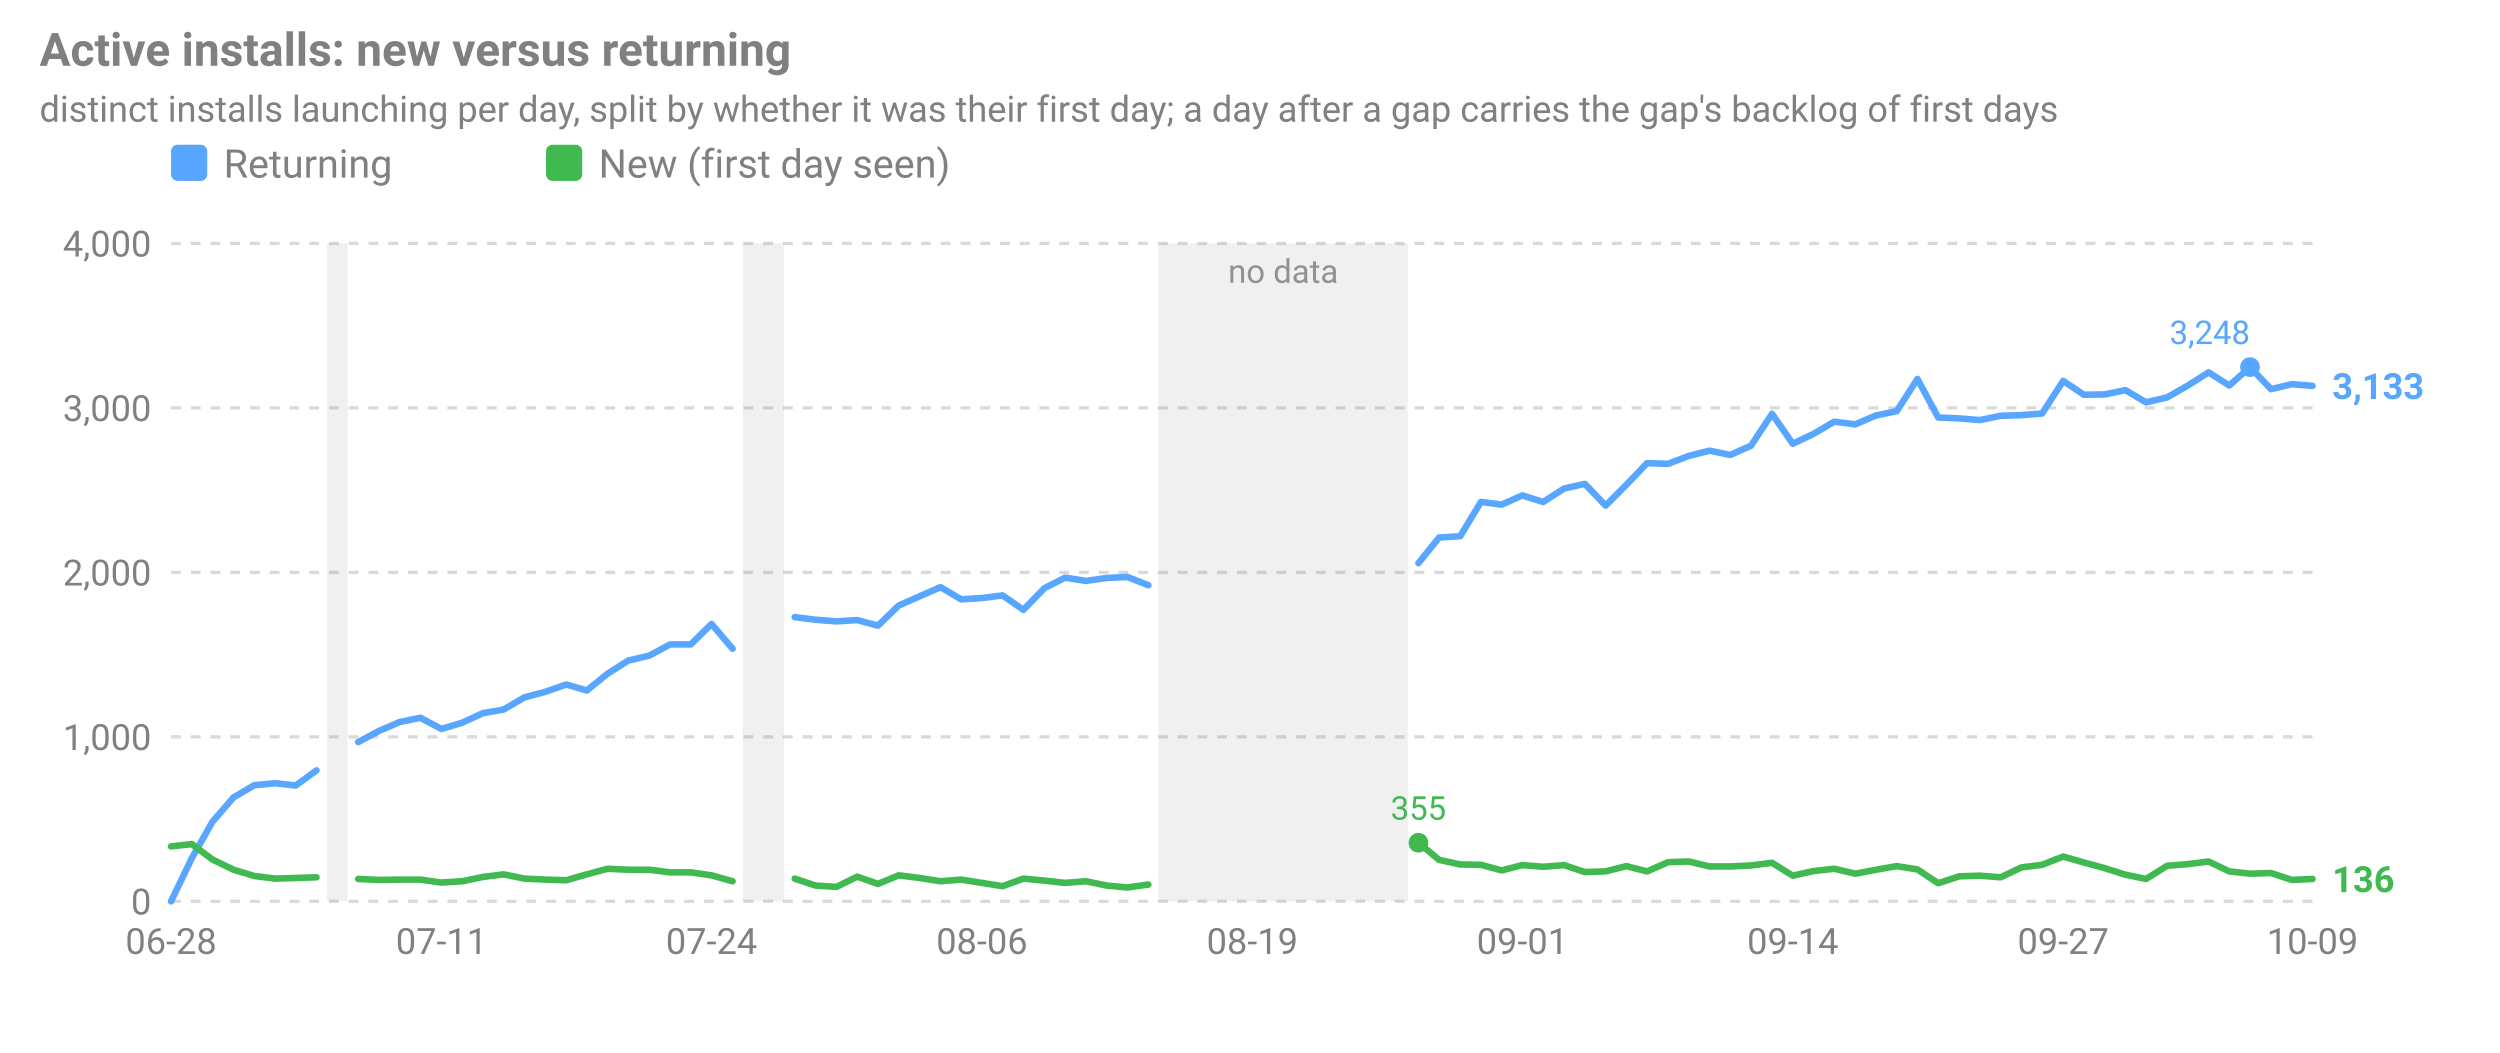
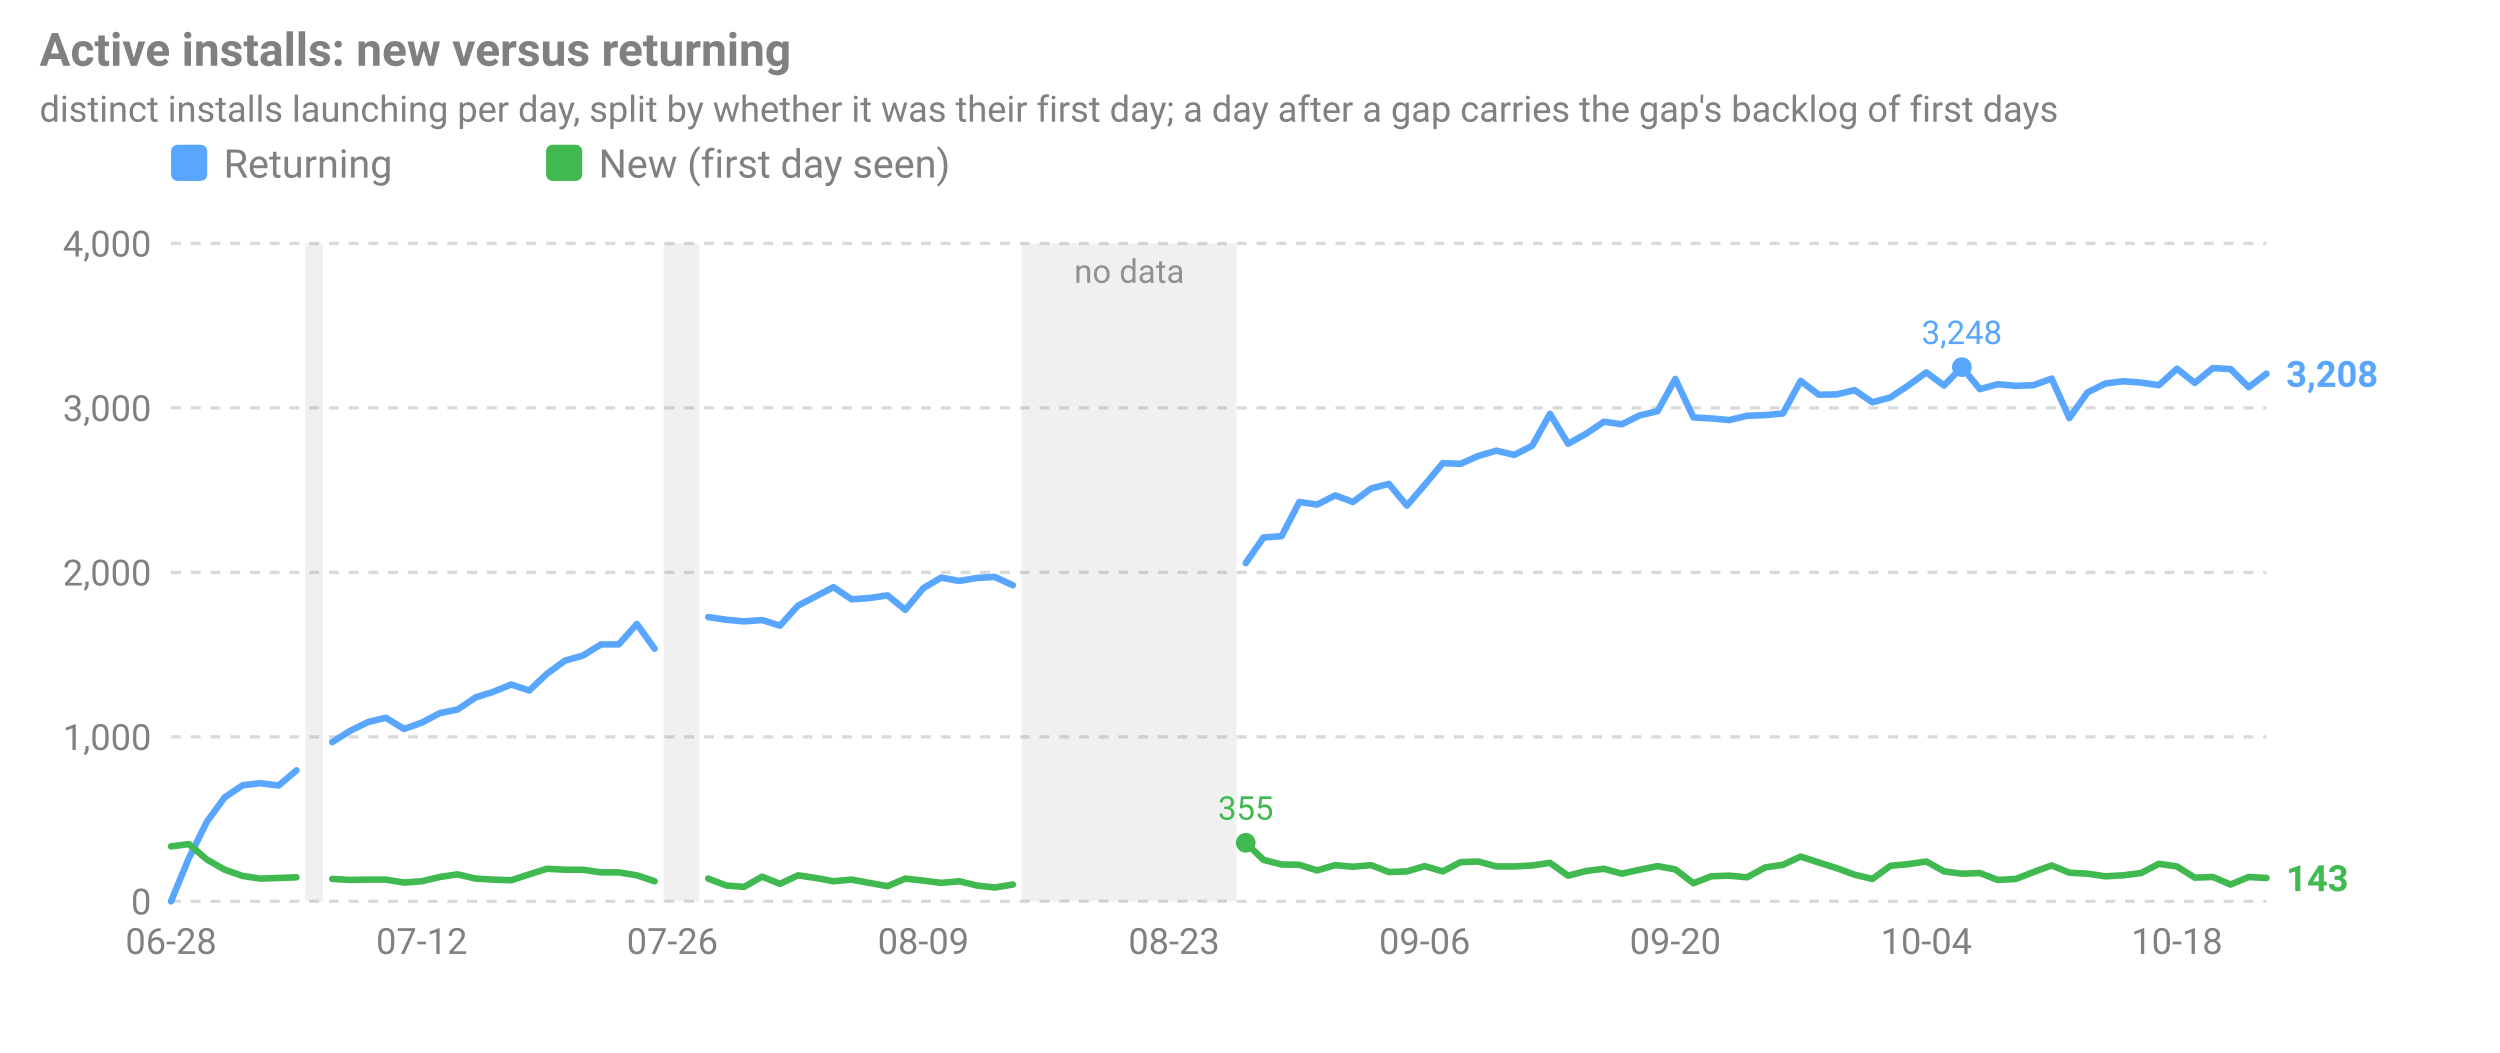
- <svg xmlns="http://www.w3.org/2000/svg" width="760" height="320" viewBox="0 0 760 320" role="img" aria-label="Active installs: new versus returning" data-chart="{&quot;bottom&quot;:274,&quot;labels&quot;:[&quot;06-28&quot;,&quot;06-29&quot;,&quot;06-30&quot;,&quot;07-01&quot;,&quot;07-02&quot;,&quot;07-03&quot;,&quot;07-04&quot;,&quot;07-05&quot;,&quot;07-06&quot;,&quot;07-07&quot;,&quot;07-08&quot;,&quot;07-09&quot;,&quot;07-10&quot;,&quot;07-11&quot;,&quot;07-12&quot;,&quot;07-13&quot;,&quot;07-14&quot;,&quot;07-15&quot;,&quot;07-16&quot;,&quot;07-17&quot;,&quot;07-18&quot;,&quot;07-19&quot;,&quot;07-20&quot;,&quot;07-21&quot;,&quot;07-22&quot;,&quot;07-23&quot;,&quot;07-24&quot;,&quot;07-25&quot;,&quot;07-26&quot;,&quot;07-27&quot;,&quot;07-28&quot;,&quot;07-29&quot;,&quot;07-30&quot;,&quot;07-31&quot;,&quot;08-01&quot;,&quot;08-02&quot;,&quot;08-03&quot;,&quot;08-04&quot;,&quot;08-05&quot;,&quot;08-06&quot;,&quot;08-07&quot;,&quot;08-08&quot;,&quot;08-09&quot;,&quot;08-10&quot;,&quot;08-11&quot;,&quot;08-12&quot;,&quot;08-13&quot;,&quot;08-14&quot;,&quot;08-15&quot;,&quot;08-16&quot;,&quot;08-17&quot;,&quot;08-18&quot;,&quot;08-19&quot;,&quot;08-20&quot;,&quot;08-21&quot;,&quot;08-22&quot;,&quot;08-23&quot;,&quot;08-24&quot;,&quot;08-25&quot;,&quot;08-26&quot;,&quot;08-27&quot;,&quot;08-28&quot;,&quot;08-29&quot;,&quot;08-30&quot;,&quot;08-31&quot;,&quot;09-01&quot;,&quot;09-02&quot;,&quot;09-03&quot;,&quot;09-04&quot;,&quot;09-05&quot;,&quot;09-06&quot;,&quot;09-07&quot;,&quot;09-08&quot;,&quot;09-09&quot;,&quot;09-10&quot;,&quot;09-11&quot;,&quot;09-12&quot;,&quot;09-13&quot;,&quot;09-14&quot;,&quot;09-15&quot;,&quot;09-16&quot;,&quot;09-17&quot;,&quot;09-18&quot;,&quot;09-19&quot;,&quot;09-20&quot;,&quot;09-21&quot;,&quot;09-22&quot;,&quot;09-23&quot;,&quot;09-24&quot;,&quot;09-25&quot;,&quot;09-26&quot;,&quot;09-27&quot;,&quot;09-28&quot;,&quot;09-29&quot;,&quot;09-30&quot;,&quot;10-01&quot;,&quot;10-02&quot;,&quot;10-03&quot;,&quot;10-04&quot;,&quot;10-05&quot;,&quot;10-06&quot;,&quot;10-07&quot;,&quot;10-08&quot;,&quot;10-09&quot;],&quot;series&quot;:[{&quot;color&quot;:&quot;#58a6ff&quot;,&quot;name&quot;:&quot;Returning&quot;,&quot;values&quot;:[&quot;0&quot;,&quot;261&quot;,&quot;485&quot;,&quot;631&quot;,&quot;706&quot;,&quot;719&quot;,&quot;703&quot;,&quot;796&quot;,null,&quot;968&quot;,&quot;1,037&quot;,&quot;1,090&quot;,&quot;1,117&quot;,&quot;1,048&quot;,&quot;1,086&quot;,&quot;1,144&quot;,&quot;1,166&quot;,&quot;1,240&quot;,&quot;1,273&quot;,&quot;1,318&quot;,&quot;1,281&quot;,&quot;1,385&quot;,&quot;1,463&quot;,&quot;1,494&quot;,&quot;1,561&quot;,&quot;1,562&quot;,&quot;1,686&quot;,&quot;1,535&quot;,null,null,&quot;1,727&quot;,&quot;1,711&quot;,&quot;1,702&quot;,&quot;1,710&quot;,&quot;1,676&quot;,&quot;1,798&quot;,&quot;1,854&quot;,&quot;1,910&quot;,&quot;1,835&quot;,&quot;1,844&quot;,&quot;1,860&quot;,&quot;1,771&quot;,&quot;1,904&quot;,&quot;1,968&quot;,&quot;1,947&quot;,&quot;1,966&quot;,&quot;1,972&quot;,&quot;1,922&quot;,null,null,null,null,null,null,null,null,null,null,null,null,&quot;2,057&quot;,&quot;2,212&quot;,&quot;2,220&quot;,&quot;2,429&quot;,&quot;2,411&quot;,&quot;2,469&quot;,&quot;2,429&quot;,&quot;2,510&quot;,&quot;2,538&quot;,&quot;2,407&quot;,&quot;2,533&quot;,&quot;2,664&quot;,&quot;2,660&quot;,&quot;2,708&quot;,&quot;2,740&quot;,&quot;2,714&quot;,&quot;2,771&quot;,&quot;2,965&quot;,&quot;2,781&quot;,&quot;2,842&quot;,&quot;2,915&quot;,&quot;2,901&quot;,&quot;2,953&quot;,&quot;2,981&quot;,&quot;3,176&quot;,&quot;2,942&quot;,&quot;2,937&quot;,&quot;2,927&quot;,&quot;2,951&quot;,&quot;2,955&quot;,&quot;2,967&quot;,&quot;3,164&quot;,&quot;3,080&quot;,&quot;3,082&quot;,&quot;3,108&quot;,&quot;3,034&quot;,&quot;3,065&quot;,&quot;3,135&quot;,&quot;3,217&quot;,&quot;3,137&quot;,&quot;3,248&quot;,&quot;3,113&quot;,&quot;3,144&quot;,&quot;3,133&quot;],&quot;y&quot;:[274.0,260.9,249.8,242.4,238.7,238.1,238.8,234.2,null,225.6,222.2,219.5,218.2,221.6,219.7,216.8,215.7,212.0,210.3,208.1,209.9,204.8,200.8,199.3,195.9,195.9,189.7,197.2,null,null,187.6,188.4,188.9,188.5,190.2,184.1,181.3,178.5,182.2,181.8,181.0,185.4,178.8,175.6,176.6,175.7,175.4,177.9,null,null,null,null,null,null,null,null,null,null,null,null,171.2,163.4,163.0,152.6,153.4,150.6,152.6,148.5,147.1,153.7,147.4,140.8,141.0,138.6,137.0,138.3,135.5,125.8,134.9,131.9,128.2,129.0,126.3,125.0,115.2,126.9,127.2,127.7,126.4,126.2,125.7,115.8,120.0,119.9,118.6,122.3,120.8,117.2,113.2,117.2,111.6,118.3,116.8,117.3]},{&quot;color&quot;:&quot;#3fb950&quot;,&quot;name&quot;:&quot;New (first day seen)&quot;,&quot;values&quot;:[&quot;334&quot;,&quot;348&quot;,&quot;254&quot;,&quot;191&quot;,&quot;154&quot;,&quot;138&quot;,&quot;143&quot;,&quot;146&quot;,null,&quot;136&quot;,&quot;130&quot;,&quot;132&quot;,&quot;132&quot;,&quot;114&quot;,&quot;121&quot;,&quot;148&quot;,&quot;164&quot;,&quot;138&quot;,&quot;132&quot;,&quot;128&quot;,&quot;164&quot;,&quot;198&quot;,&quot;193&quot;,&quot;192&quot;,&quot;175&quot;,&quot;176&quot;,&quot;157&quot;,&quot;123&quot;,null,null,&quot;138&quot;,&quot;95&quot;,&quot;89&quot;,&quot;150&quot;,&quot;106&quot;,&quot;158&quot;,&quot;142&quot;,&quot;121&quot;,&quot;131&quot;,&quot;112&quot;,&quot;92&quot;,&quot;139&quot;,&quot;126&quot;,&quot;111&quot;,&quot;122&quot;,&quot;96&quot;,&quot;84&quot;,&quot;103&quot;,null,null,null,null,null,null,null,null,null,null,null,null,&quot;355&quot;,&quot;253&quot;,&quot;225&quot;,&quot;222&quot;,&quot;187&quot;,&quot;220&quot;,&quot;210&quot;,&quot;220&quot;,&quot;179&quot;,&quot;181&quot;,&quot;214&quot;,&quot;183&quot;,&quot;237&quot;,&quot;241&quot;,&quot;211&quot;,&quot;213&quot;,&quot;217&quot;,&quot;234&quot;,&quot;155&quot;,&quot;184&quot;,&quot;199&quot;,&quot;168&quot;,&quot;191&quot;,&quot;214&quot;,&quot;194&quot;,&quot;110&quot;,&quot;151&quot;,&quot;156&quot;,&quot;146&quot;,&quot;206&quot;,&quot;223&quot;,&quot;273&quot;,&quot;236&quot;,&quot;203&quot;,&quot;161&quot;,&quot;136&quot;,&quot;216&quot;,&quot;226&quot;,&quot;243&quot;,&quot;182&quot;,&quot;168&quot;,&quot;171&quot;,&quot;130&quot;,&quot;136&quot;],&quot;y&quot;:[257.3,256.6,261.3,264.4,266.3,267.1,266.9,266.7,null,267.2,267.5,267.4,267.4,268.3,267.9,266.6,265.8,267.1,267.4,267.6,265.8,264.1,264.4,264.4,265.2,265.2,266.1,267.9,null,null,267.1,269.2,269.6,266.5,268.7,266.1,266.9,267.9,267.4,268.4,269.4,267.1,267.7,268.4,267.9,269.2,269.8,268.9,null,null,null,null,null,null,null,null,null,null,null,null,256.2,261.4,262.8,262.9,264.6,263.0,263.5,263.0,265.1,264.9,263.3,264.9,262.1,261.9,263.4,263.4,263.1,262.3,266.2,264.8,264.1,265.6,264.4,263.3,264.3,268.5,266.4,266.2,266.7,263.7,262.9,260.4,262.2,263.9,265.9,267.2,263.2,262.7,261.9,264.9,265.6,265.4,267.5,267.2]}],&quot;top&quot;:74,&quot;type&quot;:&quot;lines&quot;,&quot;x&quot;:[52.0,58.3,64.6,71.0,77.3,83.6,89.9,96.2,102.6,108.9,115.2,121.5,127.8,134.2,140.5,146.8,153.1,159.4,165.8,172.1,178.4,184.7,191.0,197.4,203.7,210.0,216.3,222.7,229.0,235.3,241.6,247.9,254.3,260.6,266.9,273.2,279.5,285.9,292.2,298.5,304.8,311.1,317.5,323.8,330.1,336.4,342.7,349.1,355.4,361.7,368.0,374.3,380.7,387.0,393.3,399.6,405.9,412.3,418.6,424.9,431.2,437.5,443.9,450.2,456.5,462.8,469.1,475.5,481.8,488.1,494.4,500.7,507.1,513.4,519.7,526.0,532.3,538.7,545.0,551.3,557.6,564.0,570.3,576.6,582.9,589.2,595.6,601.9,608.2,614.5,620.8,627.2,633.5,639.8,646.1,652.4,658.8,665.1,671.4,677.7,684.0,690.4,696.7,703.0]}">
+ <svg xmlns="http://www.w3.org/2000/svg" width="760" height="320" viewBox="0 0 760 320" role="img" aria-label="Active installs: new versus returning" data-chart="{&quot;bottom&quot;:274,&quot;labels&quot;:[&quot;06-28&quot;,&quot;06-29&quot;,&quot;06-30&quot;,&quot;07-01&quot;,&quot;07-02&quot;,&quot;07-03&quot;,&quot;07-04&quot;,&quot;07-05&quot;,&quot;07-06&quot;,&quot;07-07&quot;,&quot;07-08&quot;,&quot;07-09&quot;,&quot;07-10&quot;,&quot;07-11&quot;,&quot;07-12&quot;,&quot;07-13&quot;,&quot;07-14&quot;,&quot;07-15&quot;,&quot;07-16&quot;,&quot;07-17&quot;,&quot;07-18&quot;,&quot;07-19&quot;,&quot;07-20&quot;,&quot;07-21&quot;,&quot;07-22&quot;,&quot;07-23&quot;,&quot;07-24&quot;,&quot;07-25&quot;,&quot;07-26&quot;,&quot;07-27&quot;,&quot;07-28&quot;,&quot;07-29&quot;,&quot;07-30&quot;,&quot;07-31&quot;,&quot;08-01&quot;,&quot;08-02&quot;,&quot;08-03&quot;,&quot;08-04&quot;,&quot;08-05&quot;,&quot;08-06&quot;,&quot;08-07&quot;,&quot;08-08&quot;,&quot;08-09&quot;,&quot;08-10&quot;,&quot;08-11&quot;,&quot;08-12&quot;,&quot;08-13&quot;,&quot;08-14&quot;,&quot;08-15&quot;,&quot;08-16&quot;,&quot;08-17&quot;,&quot;08-18&quot;,&quot;08-19&quot;,&quot;08-20&quot;,&quot;08-21&quot;,&quot;08-22&quot;,&quot;08-23&quot;,&quot;08-24&quot;,&quot;08-25&quot;,&quot;08-26&quot;,&quot;08-27&quot;,&quot;08-28&quot;,&quot;08-29&quot;,&quot;08-30&quot;,&quot;08-31&quot;,&quot;09-01&quot;,&quot;09-02&quot;,&quot;09-03&quot;,&quot;09-04&quot;,&quot;09-05&quot;,&quot;09-06&quot;,&quot;09-07&quot;,&quot;09-08&quot;,&quot;09-09&quot;,&quot;09-10&quot;,&quot;09-11&quot;,&quot;09-12&quot;,&quot;09-13&quot;,&quot;09-14&quot;,&quot;09-15&quot;,&quot;09-16&quot;,&quot;09-17&quot;,&quot;09-18&quot;,&quot;09-19&quot;,&quot;09-20&quot;,&quot;09-21&quot;,&quot;09-22&quot;,&quot;09-23&quot;,&quot;09-24&quot;,&quot;09-25&quot;,&quot;09-26&quot;,&quot;09-27&quot;,&quot;09-28&quot;,&quot;09-29&quot;,&quot;09-30&quot;,&quot;10-01&quot;,&quot;10-02&quot;,&quot;10-03&quot;,&quot;10-04&quot;,&quot;10-05&quot;,&quot;10-06&quot;,&quot;10-07&quot;,&quot;10-08&quot;,&quot;10-09&quot;,&quot;10-10&quot;,&quot;10-11&quot;,&quot;10-12&quot;,&quot;10-13&quot;,&quot;10-14&quot;,&quot;10-15&quot;,&quot;10-16&quot;,&quot;10-17&quot;,&quot;10-18&quot;,&quot;10-19&quot;,&quot;10-20&quot;,&quot;10-21&quot;,&quot;10-22&quot;,&quot;10-23&quot;],&quot;series&quot;:[{&quot;color&quot;:&quot;#58a6ff&quot;,&quot;name&quot;:&quot;Returning&quot;,&quot;values&quot;:[&quot;0&quot;,&quot;261&quot;,&quot;485&quot;,&quot;631&quot;,&quot;706&quot;,&quot;719&quot;,&quot;703&quot;,&quot;796&quot;,null,&quot;968&quot;,&quot;1,037&quot;,&quot;1,090&quot;,&quot;1,117&quot;,&quot;1,048&quot;,&quot;1,086&quot;,&quot;1,144&quot;,&quot;1,166&quot;,&quot;1,240&quot;,&quot;1,273&quot;,&quot;1,318&quot;,&quot;1,281&quot;,&quot;1,385&quot;,&quot;1,463&quot;,&quot;1,494&quot;,&quot;1,561&quot;,&quot;1,562&quot;,&quot;1,686&quot;,&quot;1,535&quot;,null,null,&quot;1,727&quot;,&quot;1,711&quot;,&quot;1,702&quot;,&quot;1,710&quot;,&quot;1,676&quot;,&quot;1,798&quot;,&quot;1,854&quot;,&quot;1,910&quot;,&quot;1,835&quot;,&quot;1,844&quot;,&quot;1,860&quot;,&quot;1,771&quot;,&quot;1,904&quot;,&quot;1,968&quot;,&quot;1,947&quot;,&quot;1,966&quot;,&quot;1,972&quot;,&quot;1,922&quot;,null,null,null,null,null,null,null,null,null,null,null,null,&quot;2,057&quot;,&quot;2,212&quot;,&quot;2,220&quot;,&quot;2,429&quot;,&quot;2,411&quot;,&quot;2,469&quot;,&quot;2,429&quot;,&quot;2,510&quot;,&quot;2,538&quot;,&quot;2,407&quot;,&quot;2,533&quot;,&quot;2,664&quot;,&quot;2,660&quot;,&quot;2,708&quot;,&quot;2,740&quot;,&quot;2,714&quot;,&quot;2,771&quot;,&quot;2,965&quot;,&quot;2,781&quot;,&quot;2,842&quot;,&quot;2,915&quot;,&quot;2,901&quot;,&quot;2,953&quot;,&quot;2,981&quot;,&quot;3,176&quot;,&quot;2,942&quot;,&quot;2,937&quot;,&quot;2,927&quot;,&quot;2,951&quot;,&quot;2,955&quot;,&quot;2,967&quot;,&quot;3,164&quot;,&quot;3,080&quot;,&quot;3,082&quot;,&quot;3,108&quot;,&quot;3,034&quot;,&quot;3,065&quot;,&quot;3,135&quot;,&quot;3,217&quot;,&quot;3,137&quot;,&quot;3,248&quot;,&quot;3,113&quot;,&quot;3,144&quot;,&quot;3,133&quot;,&quot;3,138&quot;,&quot;3,178&quot;,&quot;2,939&quot;,&quot;3,093&quot;,&quot;3,148&quot;,&quot;3,161&quot;,&quot;3,154&quot;,&quot;3,138&quot;,&quot;3,238&quot;,&quot;3,152&quot;,&quot;3,241&quot;,&quot;3,235&quot;,&quot;3,126&quot;,&quot;3,208&quot;],&quot;y&quot;:[274.0,260.9,249.8,242.4,238.7,238.1,238.8,234.2,null,225.6,222.2,219.5,218.2,221.6,219.7,216.8,215.7,212.0,210.3,208.1,209.9,204.8,200.8,199.3,195.9,195.9,189.7,197.2,null,null,187.6,188.4,188.9,188.5,190.2,184.1,181.3,178.5,182.2,181.8,181.0,185.4,178.8,175.6,176.6,175.7,175.4,177.9,null,null,null,null,null,null,null,null,null,null,null,null,171.2,163.4,163.0,152.6,153.4,150.6,152.6,148.5,147.1,153.7,147.4,140.8,141.0,138.6,137.0,138.3,135.5,125.8,134.9,131.9,128.2,129.0,126.3,125.0,115.2,126.9,127.2,127.7,126.4,126.2,125.7,115.8,120.0,119.9,118.6,122.3,120.8,117.2,113.2,117.2,111.6,118.3,116.8,117.3,117.1,115.1,127.1,119.3,116.6,115.9,116.3,117.1,112.1,116.4,111.9,112.2,117.7,113.6]},{&quot;color&quot;:&quot;#3fb950&quot;,&quot;name&quot;:&quot;New (first day seen)&quot;,&quot;values&quot;:[&quot;334&quot;,&quot;348&quot;,&quot;254&quot;,&quot;191&quot;,&quot;154&quot;,&quot;138&quot;,&quot;143&quot;,&quot;146&quot;,null,&quot;136&quot;,&quot;130&quot;,&quot;132&quot;,&quot;132&quot;,&quot;114&quot;,&quot;121&quot;,&quot;148&quot;,&quot;164&quot;,&quot;138&quot;,&quot;132&quot;,&quot;128&quot;,&quot;164&quot;,&quot;198&quot;,&quot;193&quot;,&quot;192&quot;,&quot;175&quot;,&quot;176&quot;,&quot;157&quot;,&quot;123&quot;,null,null,&quot;138&quot;,&quot;95&quot;,&quot;89&quot;,&quot;150&quot;,&quot;106&quot;,&quot;158&quot;,&quot;142&quot;,&quot;121&quot;,&quot;131&quot;,&quot;112&quot;,&quot;92&quot;,&quot;139&quot;,&quot;126&quot;,&quot;111&quot;,&quot;122&quot;,&quot;96&quot;,&quot;84&quot;,&quot;103&quot;,null,null,null,null,null,null,null,null,null,null,null,null,&quot;355&quot;,&quot;253&quot;,&quot;225&quot;,&quot;222&quot;,&quot;187&quot;,&quot;220&quot;,&quot;210&quot;,&quot;220&quot;,&quot;179&quot;,&quot;181&quot;,&quot;214&quot;,&quot;183&quot;,&quot;237&quot;,&quot;241&quot;,&quot;211&quot;,&quot;213&quot;,&quot;217&quot;,&quot;234&quot;,&quot;155&quot;,&quot;184&quot;,&quot;199&quot;,&quot;168&quot;,&quot;191&quot;,&quot;214&quot;,&quot;194&quot;,&quot;110&quot;,&quot;151&quot;,&quot;156&quot;,&quot;146&quot;,&quot;206&quot;,&quot;223&quot;,&quot;273&quot;,&quot;236&quot;,&quot;203&quot;,&quot;161&quot;,&quot;136&quot;,&quot;216&quot;,&quot;226&quot;,&quot;243&quot;,&quot;182&quot;,&quot;168&quot;,&quot;171&quot;,&quot;130&quot;,&quot;136&quot;,&quot;177&quot;,&quot;217&quot;,&quot;174&quot;,&quot;168&quot;,&quot;151&quot;,&quot;157&quot;,&quot;172&quot;,&quot;228&quot;,&quot;213&quot;,&quot;144&quot;,&quot;148&quot;,&quot;103&quot;,&quot;147&quot;,&quot;143&quot;],&quot;y&quot;:[257.3,256.6,261.3,264.4,266.3,267.1,266.9,266.7,null,267.2,267.5,267.4,267.4,268.3,267.9,266.6,265.8,267.1,267.4,267.6,265.8,264.1,264.4,264.4,265.2,265.2,266.1,267.9,null,null,267.1,269.2,269.6,266.5,268.7,266.1,266.9,267.9,267.4,268.4,269.4,267.1,267.7,268.4,267.9,269.2,269.8,268.9,null,null,null,null,null,null,null,null,null,null,null,null,256.2,261.4,262.8,262.9,264.6,263.0,263.5,263.0,265.1,264.9,263.3,264.9,262.1,261.9,263.4,263.4,263.1,262.3,266.2,264.8,264.1,265.6,264.4,263.3,264.3,268.5,266.4,266.2,266.7,263.7,262.9,260.4,262.2,263.9,265.9,267.2,263.2,262.7,261.9,264.9,265.6,265.4,267.5,267.2,265.1,263.1,265.3,265.6,266.4,266.1,265.4,262.6,263.4,266.8,266.6,268.9,266.6,266.9]}],&quot;top&quot;:74,&quot;type&quot;:&quot;lines&quot;,&quot;x&quot;:[52.0,57.4,62.9,68.3,73.8,79.2,84.7,90.1,95.6,101.0,106.4,111.9,117.3,122.8,128.2,133.7,139.1,144.6,150.0,155.4,160.9,166.3,171.8,177.2,182.7,188.1,193.6,199.0,204.4,209.9,215.3,220.8,226.2,231.7,237.1,242.6,248.0,253.4,258.9,264.3,269.8,275.2,280.7,286.1,291.6,297.0,302.4,307.9,313.3,318.8,324.2,329.7,335.1,340.6,346.0,351.4,356.9,362.3,367.8,373.2,378.7,384.1,389.6,395.0,400.4,405.9,411.3,416.8,422.2,427.7,433.1,438.6,444.0,449.4,454.9,460.3,465.8,471.2,476.7,482.1,487.6,493.0,498.4,503.9,509.3,514.8,520.2,525.7,531.1,536.6,542.0,547.4,552.9,558.3,563.8,569.2,574.7,580.1,585.6,591.0,596.4,601.9,607.3,612.8,618.2,623.7,629.1,634.6,640.0,645.4,650.9,656.3,661.8,667.2,672.7,678.1,683.6,689.0]}">
  <style>
  text{font-family:-apple-system,BlinkMacSystemFont,'Segoe UI',Roboto,Helvetica,Arial,sans-serif}
  .grid{stroke:#808080;stroke-opacity:.3;stroke-width:1}
  .axis{stroke:#808080;stroke-width:1}
  .lbl{fill:#808080;font-size:12px}
  .val{fill:#808080;font-size:12px;font-weight:600}
  .title{fill:#808080;font-size:14px;font-weight:700}
  .sub{fill:#808080;font-size:11px}
  .gap{fill:#808080;opacity:.12}
  .gaplbl{fill:#808080;font-size:10px;opacity:.85}
  .ico{fill:#808080}
  .t1{fill:#e3b341}
  .t2{fill:#d29922}
  .t3{fill:#b7860b}
  .t4{fill:#946f0f}
</style>
  <text x="12" y="20" class="title">Active installs: new versus returning</text>
  <text x="12" y="37" class="sub">distinct installs launching per day, split by whether it was their first day; a day after a gap carries the gap's backlog of first days</text>
-   <rect x="99.4" y="74" width="6.3" height="200" class="gap" />
-   <rect x="225.8" y="74" width="12.6" height="200" class="gap" />
-   <rect x="352.2" y="74" width="75.8" height="200" class="gap" />
-   <text x="390.1" y="86" class="gaplbl" text-anchor="middle">no data</text>
-   <line x1="52" y1="274.0" x2="703" y2="274.0" class="grid" stroke-dasharray="3 3" />
+   <rect x="92.8" y="74" width="5.4" height="200" class="gap" />
+   <rect x="201.7" y="74" width="10.9" height="200" class="gap" />
+   <rect x="310.6" y="74" width="65.3" height="200" class="gap" />
+   <text x="343.3" y="86" class="gaplbl" text-anchor="middle">no data</text>
+   <line x1="52" y1="274.0" x2="689" y2="274.0" class="grid" stroke-dasharray="3 3" />
  <text x="46" y="278.0" class="sub" text-anchor="end">0</text>
-   <line x1="52" y1="224.0" x2="703" y2="224.0" class="grid" stroke-dasharray="3 3" />
+   <line x1="52" y1="224.0" x2="689" y2="224.0" class="grid" stroke-dasharray="3 3" />
  <text x="46" y="228.0" class="sub" text-anchor="end">1,000</text>
-   <line x1="52" y1="174.0" x2="703" y2="174.0" class="grid" stroke-dasharray="3 3" />
+   <line x1="52" y1="174.0" x2="689" y2="174.0" class="grid" stroke-dasharray="3 3" />
  <text x="46" y="178.0" class="sub" text-anchor="end">2,000</text>
-   <line x1="52" y1="124.0" x2="703" y2="124.0" class="grid" stroke-dasharray="3 3" />
+   <line x1="52" y1="124.0" x2="689" y2="124.0" class="grid" stroke-dasharray="3 3" />
  <text x="46" y="128.0" class="sub" text-anchor="end">3,000</text>
-   <line x1="52" y1="74.0" x2="703" y2="74.0" class="grid" stroke-dasharray="3 3" />
+   <line x1="52" y1="74.0" x2="689" y2="74.0" class="grid" stroke-dasharray="3 3" />
  <text x="46" y="78.0" class="sub" text-anchor="end">4,000</text>
  <text x="52.0" y="290" class="sub" text-anchor="middle">06-28</text>
-   <text x="134.2" y="290" class="sub" text-anchor="middle">07-11</text>
-   <text x="216.3" y="290" class="sub" text-anchor="middle">07-24</text>
-   <text x="298.5" y="290" class="sub" text-anchor="middle">08-06</text>
-   <text x="380.7" y="290" class="sub" text-anchor="middle">08-19</text>
-   <text x="462.8" y="290" class="sub" text-anchor="middle">09-01</text>
-   <text x="545.0" y="290" class="sub" text-anchor="middle">09-14</text>
-   <text x="627.2" y="290" class="sub" text-anchor="middle">09-27</text>
-   <text x="703.0" y="290" class="sub" text-anchor="middle">10-09</text>
-   <polyline points="52.0,274.0 58.3,260.9 64.6,249.8 71.0,242.4 77.3,238.7 83.6,238.1 89.9,238.8 96.2,234.2" fill="none" stroke="#58a6ff" stroke-width="2" stroke-linejoin="round" stroke-linecap="round" />
-   <polyline points="108.9,225.6 115.2,222.2 121.5,219.5 127.8,218.2 134.2,221.6 140.5,219.7 146.8,216.8 153.1,215.7 159.4,212.0 165.8,210.3 172.1,208.1 178.4,209.9 184.7,204.8 191.0,200.8 197.4,199.3 203.7,195.9 210.0,195.9 216.3,189.7 222.7,197.2" fill="none" stroke="#58a6ff" stroke-width="2" stroke-linejoin="round" stroke-linecap="round" />
-   <polyline points="241.6,187.6 247.9,188.4 254.3,188.9 260.6,188.5 266.9,190.2 273.2,184.1 279.5,181.3 285.9,178.5 292.2,182.2 298.5,181.8 304.8,181.0 311.1,185.4 317.5,178.8 323.8,175.6 330.1,176.6 336.4,175.7 342.7,175.4 349.1,177.9" fill="none" stroke="#58a6ff" stroke-width="2" stroke-linejoin="round" stroke-linecap="round" />
-   <polyline points="431.2,171.2 437.5,163.4 443.9,163.0 450.2,152.6 456.5,153.4 462.8,150.6 469.1,152.6 475.5,148.5 481.8,147.1 488.1,153.7 494.4,147.4 500.7,140.8 507.1,141.0 513.4,138.6 519.7,137.0 526.0,138.3 532.3,135.5 538.7,125.8 545.0,134.9 551.3,131.9 557.6,128.2 564.0,129.0 570.3,126.3 576.6,125.0 582.9,115.2 589.2,126.9 595.6,127.2 601.9,127.7 608.2,126.4 614.5,126.2 620.8,125.7 627.2,115.8 633.5,120.0 639.8,119.9 646.1,118.6 652.4,122.3 658.8,120.8 665.1,117.2 671.4,113.2 677.7,117.2 684.0,111.6 690.4,118.3 696.7,116.8 703.0,117.3" fill="none" stroke="#58a6ff" stroke-width="2" stroke-linejoin="round" stroke-linecap="round" />
-   <polyline points="52.0,257.3 58.3,256.6 64.6,261.3 71.0,264.4 77.3,266.3 83.6,267.1 89.9,266.9 96.2,266.7" fill="none" stroke="#3fb950" stroke-width="2" stroke-linejoin="round" stroke-linecap="round" />
-   <polyline points="108.9,267.2 115.2,267.5 121.5,267.4 127.8,267.4 134.2,268.3 140.5,267.9 146.8,266.6 153.1,265.8 159.4,267.1 165.8,267.4 172.1,267.6 178.4,265.8 184.7,264.1 191.0,264.4 197.4,264.4 203.7,265.2 210.0,265.2 216.3,266.1 222.7,267.9" fill="none" stroke="#3fb950" stroke-width="2" stroke-linejoin="round" stroke-linecap="round" />
-   <polyline points="241.6,267.1 247.9,269.2 254.3,269.6 260.6,266.5 266.9,268.7 273.2,266.1 279.5,266.9 285.9,267.9 292.2,267.4 298.5,268.4 304.8,269.4 311.1,267.1 317.5,267.7 323.8,268.4 330.1,267.9 336.4,269.2 342.7,269.8 349.1,268.9" fill="none" stroke="#3fb950" stroke-width="2" stroke-linejoin="round" stroke-linecap="round" />
-   <polyline points="431.2,256.2 437.5,261.4 443.9,262.8 450.2,262.9 456.5,264.6 462.8,263.0 469.1,263.5 475.5,263.0 481.8,265.1 488.1,264.9 494.4,263.3 500.7,264.9 507.1,262.1 513.4,261.9 519.7,263.4 526.0,263.4 532.3,263.1 538.7,262.3 545.0,266.2 551.3,264.8 557.6,264.1 564.0,265.6 570.3,264.4 576.6,263.3 582.9,264.3 589.2,268.5 595.6,266.4 601.9,266.2 608.2,266.7 614.5,263.7 620.8,262.9 627.2,260.4 633.5,262.2 639.8,263.9 646.1,265.9 652.4,267.2 658.8,263.2 665.1,262.7 671.4,261.9 677.7,264.9 684.0,265.6 690.4,265.4 696.7,267.5 703.0,267.2" fill="none" stroke="#3fb950" stroke-width="2" stroke-linejoin="round" stroke-linecap="round" />
-   <text x="709.0" y="121.3" style="fill:#58a6ff;font-size:11px;font-weight:600">3,133</text>
-   <text x="709.0" y="271.2" style="fill:#3fb950;font-size:11px;font-weight:600">136</text>
-   <circle cx="431.2" cy="256.2" r="3" fill="#3fb950" />
-   <text x="431.2" y="249.2" text-anchor="middle" style="fill:#3fb950;font-size:10px">355</text>
-   <circle cx="684.0" cy="111.6" r="3" fill="#58a6ff" />
-   <text x="684.0" y="104.6" text-anchor="end" style="fill:#58a6ff;font-size:10px">3,248</text>
+   <text x="128.2" y="290" class="sub" text-anchor="middle">07-12</text>
+   <text x="204.4" y="290" class="sub" text-anchor="middle">07-26</text>
+   <text x="280.7" y="290" class="sub" text-anchor="middle">08-09</text>
+   <text x="356.9" y="290" class="sub" text-anchor="middle">08-23</text>
+   <text x="433.1" y="290" class="sub" text-anchor="middle">09-06</text>
+   <text x="509.3" y="290" class="sub" text-anchor="middle">09-20</text>
+   <text x="585.6" y="290" class="sub" text-anchor="middle">10-04</text>
+   <text x="661.8" y="290" class="sub" text-anchor="middle">10-18</text>
+   <polyline points="52.0,274.0 57.4,260.9 62.9,249.8 68.3,242.4 73.8,238.7 79.2,238.1 84.7,238.8 90.1,234.2" fill="none" stroke="#58a6ff" stroke-width="2" stroke-linejoin="round" stroke-linecap="round" />
+   <polyline points="101.0,225.6 106.4,222.2 111.9,219.5 117.3,218.2 122.8,221.6 128.2,219.7 133.7,216.8 139.1,215.7 144.6,212.0 150.0,210.3 155.4,208.1 160.9,209.9 166.3,204.8 171.8,200.8 177.2,199.3 182.7,195.9 188.1,195.9 193.6,189.7 199.0,197.2" fill="none" stroke="#58a6ff" stroke-width="2" stroke-linejoin="round" stroke-linecap="round" />
+   <polyline points="215.3,187.6 220.8,188.4 226.2,188.9 231.7,188.5 237.1,190.2 242.6,184.1 248.0,181.3 253.4,178.5 258.9,182.2 264.3,181.8 269.8,181.0 275.2,185.4 280.7,178.8 286.1,175.6 291.6,176.6 297.0,175.7 302.4,175.4 307.9,177.9" fill="none" stroke="#58a6ff" stroke-width="2" stroke-linejoin="round" stroke-linecap="round" />
+   <polyline points="378.7,171.2 384.1,163.4 389.6,163.0 395.0,152.6 400.4,153.4 405.9,150.6 411.3,152.6 416.8,148.5 422.2,147.1 427.7,153.7 433.1,147.4 438.6,140.8 444.0,141.0 449.4,138.6 454.9,137.0 460.3,138.3 465.8,135.5 471.2,125.8 476.7,134.9 482.1,131.9 487.6,128.2 493.0,129.0 498.4,126.3 503.9,125.0 509.3,115.2 514.8,126.9 520.2,127.2 525.7,127.7 531.1,126.4 536.6,126.2 542.0,125.7 547.4,115.8 552.9,120.0 558.3,119.9 563.8,118.6 569.2,122.3 574.7,120.8 580.1,117.2 585.6,113.2 591.0,117.2 596.4,111.6 601.9,118.3 607.3,116.8 612.8,117.3 618.2,117.1 623.7,115.1 629.1,127.1 634.6,119.3 640.0,116.6 645.4,115.9 650.9,116.3 656.3,117.1 661.8,112.1 667.2,116.4 672.7,111.9 678.1,112.2 683.6,117.7 689.0,113.6" fill="none" stroke="#58a6ff" stroke-width="2" stroke-linejoin="round" stroke-linecap="round" />
+   <polyline points="52.0,257.3 57.4,256.6 62.9,261.3 68.3,264.4 73.8,266.3 79.2,267.1 84.7,266.9 90.1,266.7" fill="none" stroke="#3fb950" stroke-width="2" stroke-linejoin="round" stroke-linecap="round" />
+   <polyline points="101.0,267.2 106.4,267.5 111.9,267.4 117.3,267.4 122.8,268.3 128.2,267.9 133.7,266.6 139.1,265.8 144.6,267.1 150.0,267.4 155.4,267.6 160.9,265.8 166.3,264.1 171.8,264.4 177.2,264.4 182.7,265.2 188.1,265.2 193.6,266.1 199.0,267.9" fill="none" stroke="#3fb950" stroke-width="2" stroke-linejoin="round" stroke-linecap="round" />
+   <polyline points="215.3,267.1 220.8,269.2 226.2,269.6 231.7,266.5 237.1,268.7 242.6,266.1 248.0,266.9 253.4,267.9 258.9,267.4 264.3,268.4 269.8,269.4 275.2,267.1 280.7,267.7 286.1,268.4 291.6,267.9 297.0,269.2 302.4,269.8 307.9,268.9" fill="none" stroke="#3fb950" stroke-width="2" stroke-linejoin="round" stroke-linecap="round" />
+   <polyline points="378.7,256.2 384.1,261.4 389.6,262.8 395.0,262.9 400.4,264.6 405.9,263.0 411.3,263.5 416.8,263.0 422.2,265.1 427.7,264.9 433.1,263.3 438.6,264.9 444.0,262.1 449.4,261.9 454.9,263.4 460.3,263.4 465.8,263.1 471.2,262.3 476.7,266.2 482.1,264.8 487.6,264.1 493.0,265.6 498.4,264.4 503.9,263.3 509.3,264.3 514.8,268.5 520.2,266.4 525.7,266.2 531.1,266.7 536.6,263.7 542.0,262.9 547.4,260.4 552.9,262.2 558.3,263.9 563.8,265.9 569.2,267.2 574.7,263.2 580.1,262.7 585.6,261.9 591.0,264.9 596.4,265.6 601.9,265.4 607.3,267.5 612.8,267.2 618.2,265.1 623.7,263.1 629.1,265.3 634.6,265.6 640.0,266.4 645.4,266.1 650.9,265.4 656.3,262.6 661.8,263.4 667.2,266.8 672.7,266.6 678.1,268.9 683.6,266.6 689.0,266.9" fill="none" stroke="#3fb950" stroke-width="2" stroke-linejoin="round" stroke-linecap="round" />
+   <text x="695.0" y="117.6" style="fill:#58a6ff;font-size:11px;font-weight:600">3,208</text>
+   <text x="695.0" y="270.9" style="fill:#3fb950;font-size:11px;font-weight:600">143</text>
+   <circle cx="378.7" cy="256.2" r="3" fill="#3fb950" />
+   <text x="378.7" y="249.2" text-anchor="middle" style="fill:#3fb950;font-size:10px">355</text>
+   <circle cx="596.4" cy="111.6" r="3" fill="#58a6ff" />
+   <text x="596.4" y="104.6" text-anchor="middle" style="fill:#58a6ff;font-size:10px">3,248</text>
  <rect x="52" y="44" width="11" height="11" rx="2" fill="#58a6ff" />
  <text x="68" y="54" class="lbl">Returning</text>
  <rect x="166" y="44" width="11" height="11" rx="2" fill="#3fb950" />
  <text x="182" y="54" class="lbl">New (first day seen)</text>
</svg>
